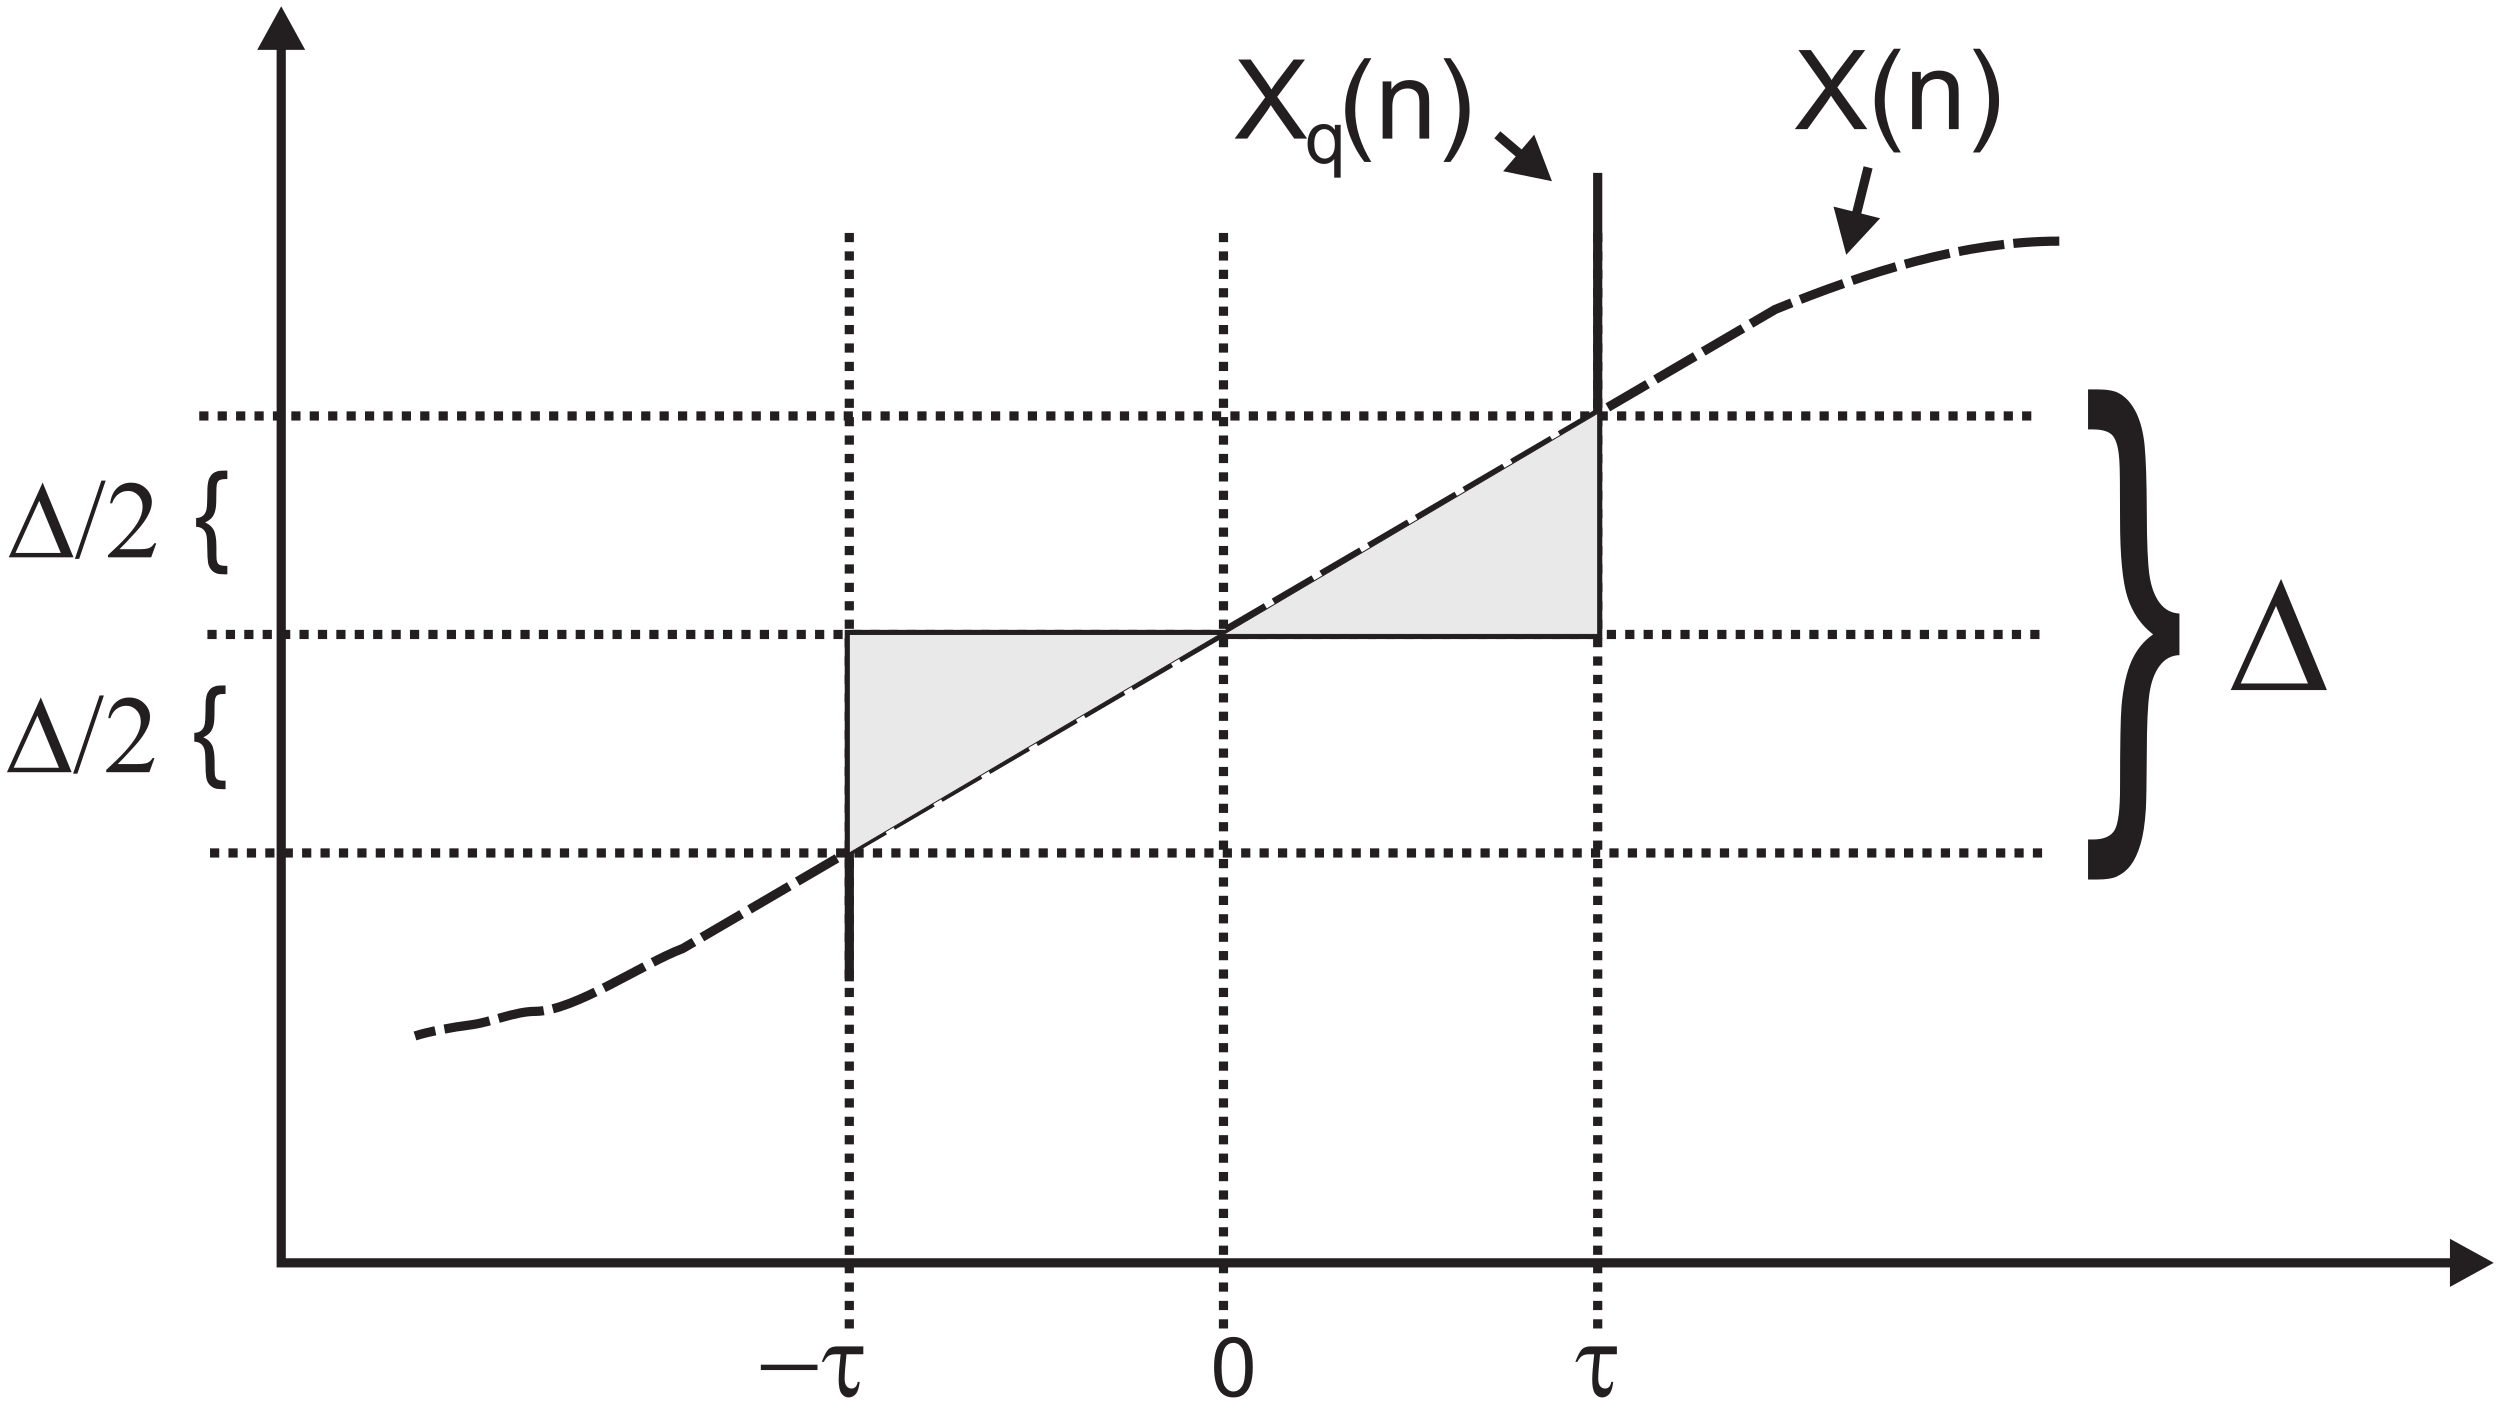
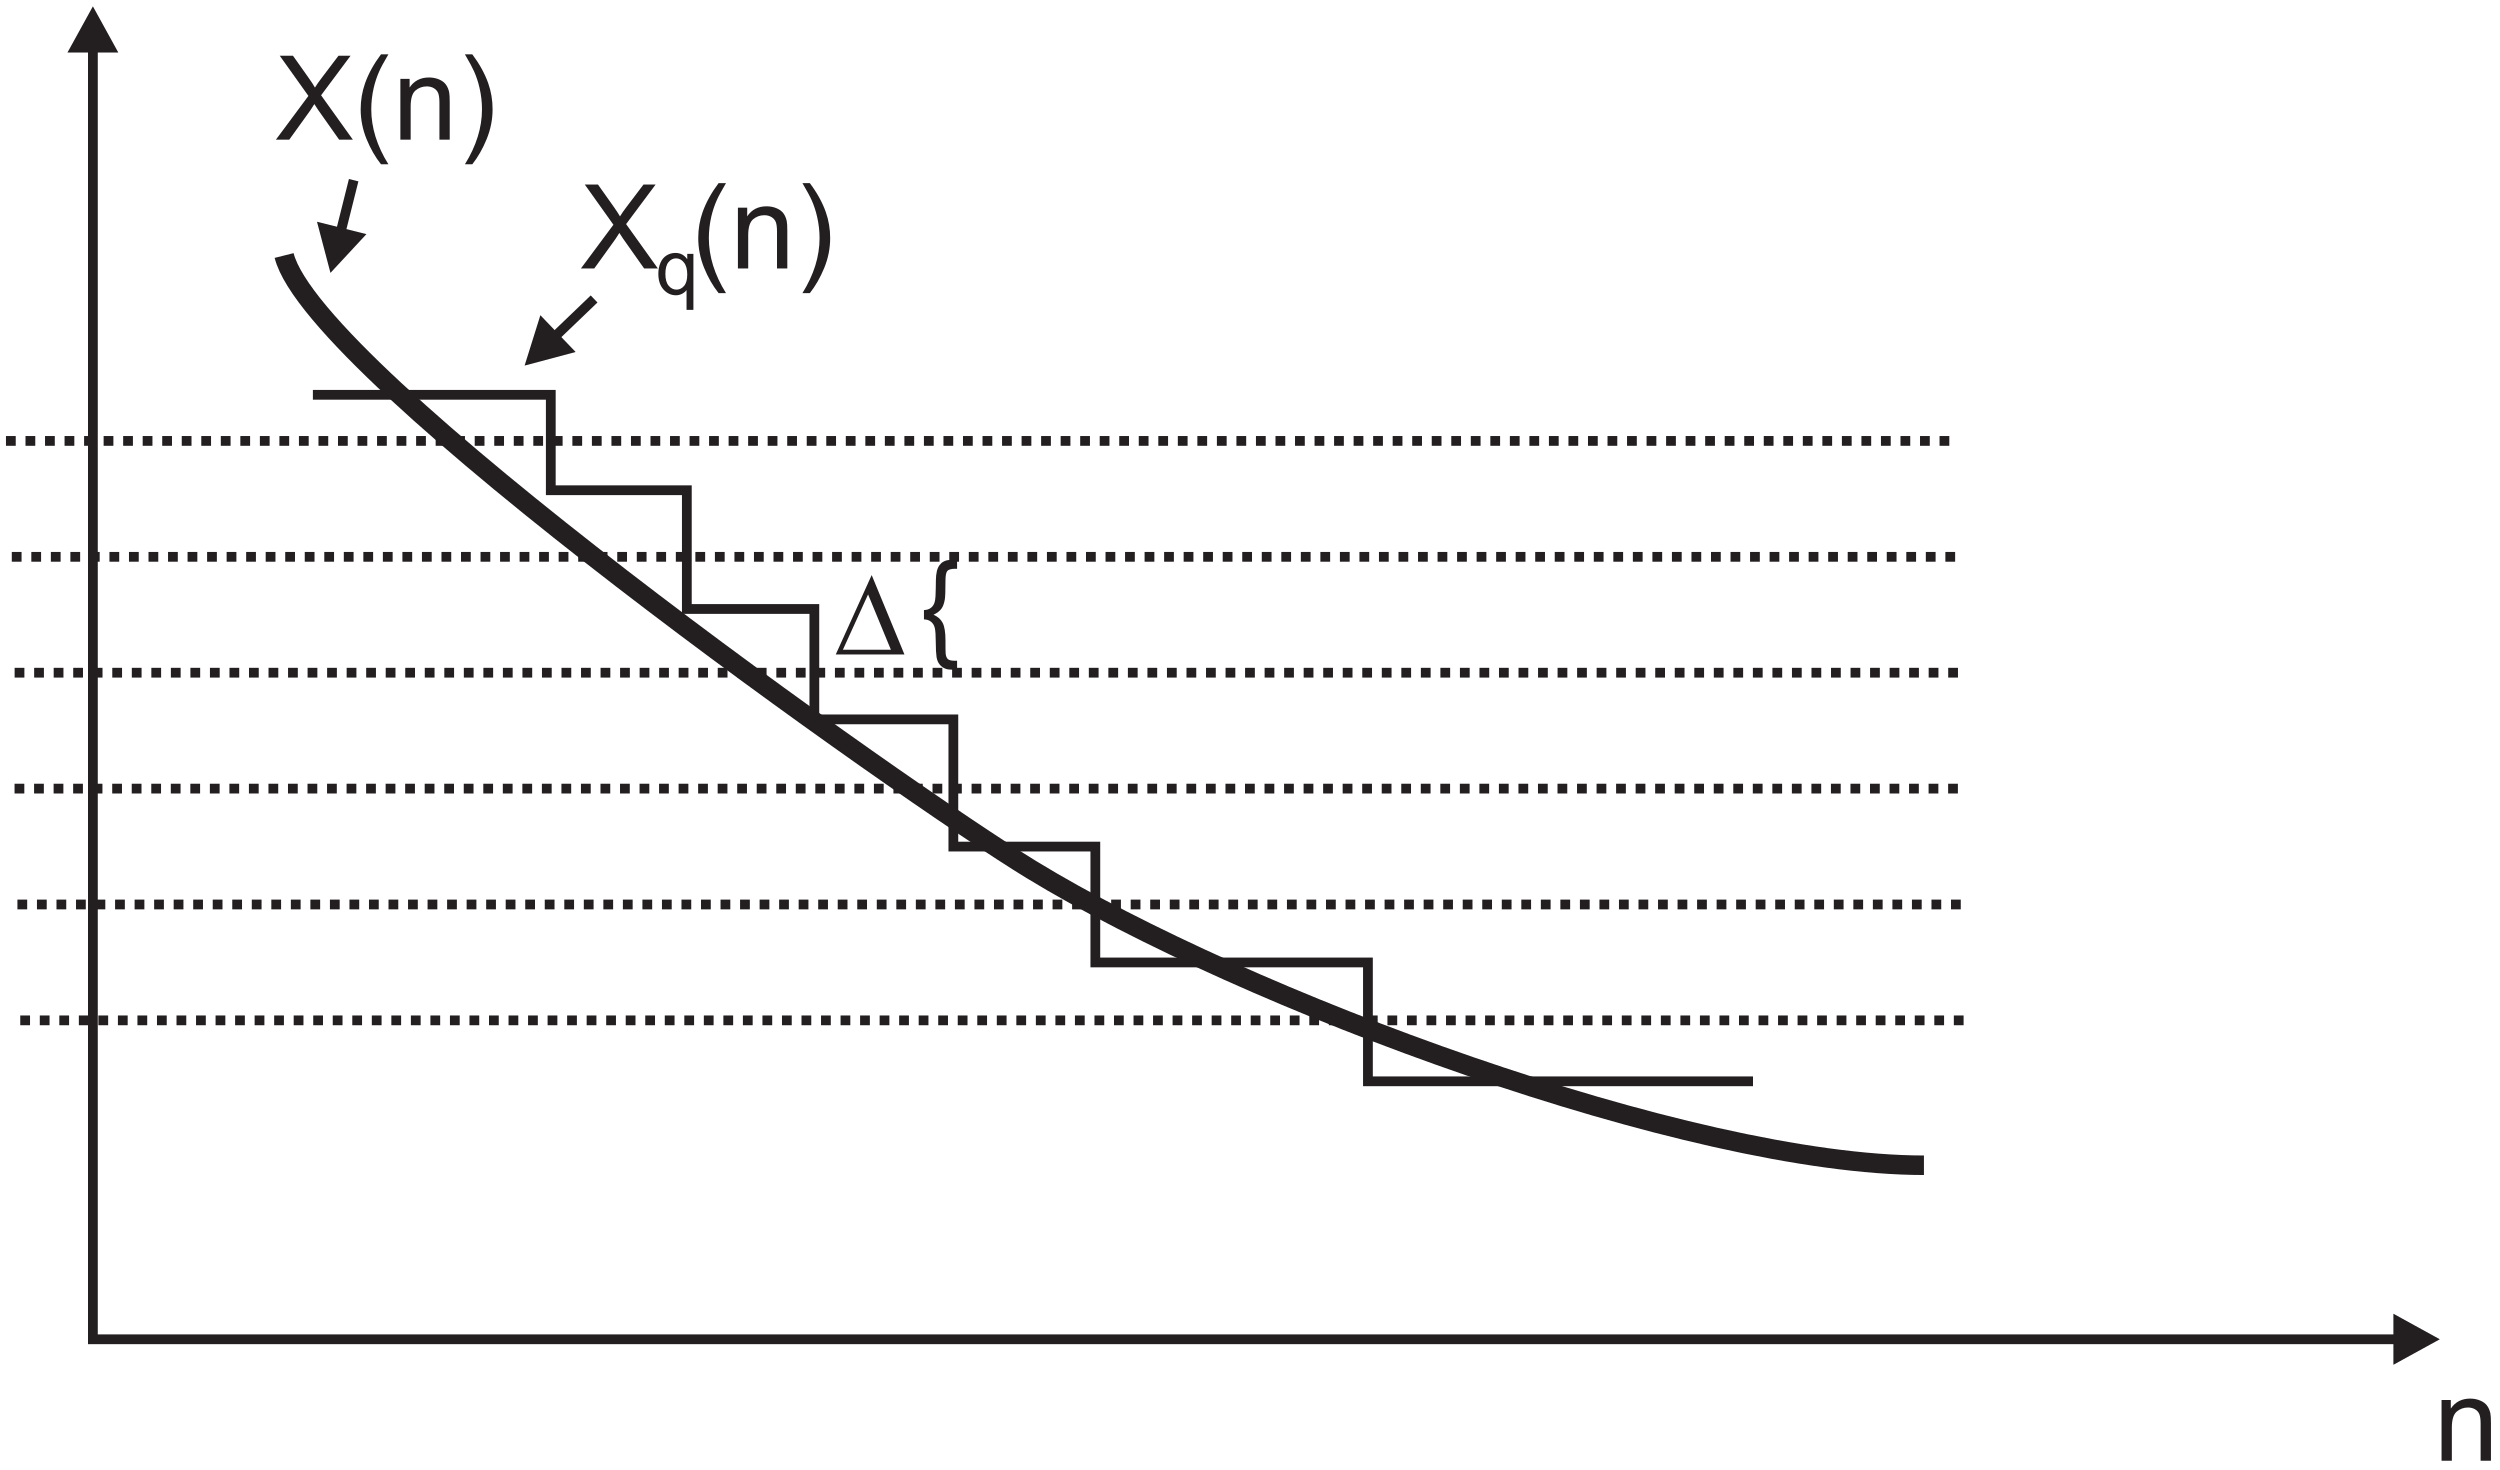
- <svg xmlns="http://www.w3.org/2000/svg" width="261.772pt" height="147.058pt" viewBox="0 0 261.772 147.058" version="1.2">
+ <svg xmlns="http://www.w3.org/2000/svg" width="261.772pt" height="153.885pt" viewBox="0 0 261.772 153.885" version="1.2">
  <defs>
    <clipPath id="clip1">
-       <path d="M 26 0.5 L 32 0.5 L 32 6 L 26 6 Z M 26 0.5 " />
+       <path d="M 7 0.5 L 13 0.5 L 13 6 L 7 6 Z M 7 0.5 " />
    </clipPath>
    <clipPath id="clip2">
-       <path d="M 256 129 L 261.285 129 L 261.285 135 L 256 135 Z M 256 129 " />
+       <path d="M 0.5 45 L 206 45 L 206 47 L 0.5 47 Z M 0.5 45 " />
    </clipPath>
    <clipPath id="clip3">
-       <path d="M 0.5 50 L 8 50 L 8 59 L 0.5 59 Z M 0.5 50 " />
+       <path d="M 0.5 57 L 206 57 L 206 59 L 0.5 59 Z M 0.5 57 " />
    </clipPath>
    <clipPath id="clip4">
-       <path d="M 0.5 73 L 8 73 L 8 81 L 0.5 81 Z M 0.5 73 " />
+       <path d="M 0.5 0.5 L 261.273 0.5 L 261.273 153.387 L 0.5 153.387 Z M 0.5 0.5 " />
    </clipPath>
    <clipPath id="clip5">
-       <path d="M 125 0.5 L 191 0.5 L 191 48 L 125 48 Z M 125 0.5 " />
+       <path d="M 24 0.5 L 96 0.5 L 96 69 L 24 69 Z M 24 0.5 " />
    </clipPath>
    <clipPath id="clip6">
-       <path d="M 163 0.5 L 227 0.5 L 227 54 L 163 54 Z M 163 0.5 " />
-     </clipPath>
-     <clipPath id="clip7">
-       <path d="M 12 0.5 L 247 0.5 L 247 140 L 12 140 Z M 12 0.5 " />
-     </clipPath>
-     <clipPath id="clip8">
-       <path d="M 164 140 L 170 140 L 170 146.559 L 164 146.559 Z M 164 140 " />
-     </clipPath>
-     <clipPath id="clip9">
-       <path d="M 86 140 L 91 140 L 91 146.559 L 86 146.559 Z M 86 140 " />
-     </clipPath>
-     <clipPath id="clip10">
-       <path d="M 127 139 L 132 139 L 132 146.559 L 127 146.559 Z M 127 139 " />
+       <path d="M 2 0.5 L 71 0.5 L 71 58 L 2 58 Z M 2 0.5 " />
    </clipPath>
  </defs>
  <g id="surface1">
-     <path style="fill:none;stroke-width:19.998;stroke-linecap:butt;stroke-linejoin:miter;stroke:rgb(13.73%,12.16%,12.549%);stroke-opacity:1;stroke-miterlimit:22.926;" d="M 600.475 2940.291 L 600.475 297.227 L 5319.677 297.227 " transform="matrix(0.048204,0,0,-0.048204,0.5,146.558)" />
+     <path style="fill:none;stroke-width:19.998;stroke-linecap:butt;stroke-linejoin:miter;stroke:rgb(13.73%,12.16%,12.549%);stroke-opacity:1;stroke-miterlimit:22.926;" d="M 180.446 2900.318 L 180.446 257.19 L 4899.696 257.19 " transform="matrix(0.051132,0,0,-0.051132,0.5,153.385)" />
    <g clip-path="url(#clip1)" clip-rule="nonzero">
-       <path style=" stroke:none;fill-rule:evenodd;fill:rgb(13.73%,12.16%,12.549%);fill-opacity:1;" d="M 31.953 5.219 L 29.445 0.656 L 26.934 5.219 Z M 31.953 5.219 " />
+       <path style=" stroke:none;fill-rule:evenodd;fill:rgb(13.73%,12.16%,12.549%);fill-opacity:1;" d="M 12.391 5.504 L 9.727 0.664 L 7.062 5.504 Z M 12.391 5.504 " />
    </g>
+     <path style=" stroke:none;fill-rule:evenodd;fill:rgb(13.73%,12.16%,12.549%);fill-opacity:1;" d="M 250.609 137.559 L 255.469 140.234 L 250.609 142.906 Z M 250.609 137.559 " />
    <g clip-path="url(#clip2)" clip-rule="nonzero">
-       <path style=" stroke:none;fill-rule:evenodd;fill:rgb(13.73%,12.16%,12.549%);fill-opacity:1;" d="M 256.531 129.711 L 261.113 132.23 L 256.531 134.75 Z M 256.531 129.711 " />
+       <path style="fill:none;stroke-width:19.998;stroke-linecap:butt;stroke-linejoin:miter;stroke:rgb(13.73%,12.16%,12.549%);stroke-opacity:1;stroke-dasharray:19.998,19.998;stroke-miterlimit:22.926;" d="M 2.445 2096.868 L 4001.439 2096.868 " transform="matrix(0.051132,0,0,-0.051132,0.5,153.385)" />
    </g>
-     <path style="fill:none;stroke-width:19.998;stroke-linecap:butt;stroke-linejoin:miter;stroke:rgb(13.73%,12.16%,12.549%);stroke-opacity:1;stroke-dasharray:19.998,19.998;stroke-miterlimit:22.926;" d="M 422.44 2136.821 L 4421.395 2136.821 " transform="matrix(0.048204,0,0,-0.048204,0.5,146.558)" />
-     <path style="fill:none;stroke-width:19.998;stroke-linecap:butt;stroke-linejoin:miter;stroke:rgb(13.73%,12.16%,12.549%);stroke-opacity:1;stroke-dasharray:19.998,19.998;stroke-miterlimit:22.926;" d="M 440.186 1662.194 L 4433.145 1662.194 " transform="matrix(0.048204,0,0,-0.048204,0.5,146.558)" />
-     <path style="fill:none;stroke-width:19.998;stroke-linecap:butt;stroke-linejoin:miter;stroke:rgb(13.73%,12.16%,12.549%);stroke-opacity:1;stroke-dasharray:19.998,19.998;stroke-miterlimit:22.926;" d="M 445.859 1187.567 L 4444.814 1187.567 " transform="matrix(0.048204,0,0,-0.048204,0.5,146.558)" />
    <g clip-path="url(#clip3)" clip-rule="nonzero">
-       <path style=" stroke:none;fill-rule:nonzero;fill:rgb(13.73%,12.16%,12.549%);fill-opacity:1;" d="M 7.695 58.359 L 0.914 58.359 L 4.465 50.523 Z M 6.359 57.895 L 4.105 52.434 L 1.621 57.895 L 6.359 57.895 " />
+       <path style="fill:none;stroke-width:19.998;stroke-linecap:butt;stroke-linejoin:miter;stroke:rgb(13.73%,12.16%,12.549%);stroke-opacity:1;stroke-dasharray:19.998,19.998;stroke-miterlimit:22.926;" d="M 14.362 1859.507 L 4007.245 1859.507 " transform="matrix(0.051132,0,0,-0.051132,0.5,153.385)" />
    </g>
-     <path style=" stroke:none;fill-rule:nonzero;fill:rgb(13.73%,12.16%,12.549%);fill-opacity:1;" d="M 11.066 50.324 L 8.293 58.516 L 7.84 58.516 L 10.617 50.324 L 11.066 50.324 " />
-     <path style=" stroke:none;fill-rule:nonzero;fill:rgb(13.73%,12.16%,12.549%);fill-opacity:1;" d="M 16.367 56.883 L 15.828 58.359 L 11.309 58.359 L 11.309 58.121 C 12.867 56.715 13.906 55.574 14.426 54.691 C 14.762 54.129 14.93 53.586 14.93 53.07 C 14.93 52.586 14.781 52.188 14.484 51.875 C 14.188 51.562 13.832 51.406 13.418 51.406 C 13.039 51.406 12.703 51.516 12.402 51.734 C 12.105 51.957 11.883 52.277 11.738 52.703 L 11.531 52.703 C 11.625 52.008 11.867 51.473 12.258 51.098 C 12.648 50.727 13.137 50.539 13.715 50.539 C 14.336 50.539 14.855 50.742 15.273 51.141 C 15.688 51.539 15.898 52.012 15.898 52.562 C 15.898 52.945 15.801 53.336 15.613 53.738 C 15.336 54.34 14.879 54.984 14.246 55.676 C 13.324 56.684 12.746 57.293 12.512 57.508 L 14.512 57.508 C 15.062 57.508 15.441 57.461 15.645 57.371 C 15.852 57.277 16.02 57.117 16.156 56.883 L 16.367 56.883 " />
-     <path style=" stroke:none;fill-rule:nonzero;fill:rgb(13.73%,12.16%,12.549%);fill-opacity:1;" d="M 243.648 72.254 L 233.574 72.254 L 238.848 60.613 Z M 241.664 71.566 L 238.316 63.449 L 234.625 71.566 L 241.664 71.566 " />
+     <path style="fill:none;stroke-width:19.998;stroke-linecap:butt;stroke-linejoin:miter;stroke:rgb(13.73%,12.16%,12.549%);stroke-opacity:1;stroke-dasharray:19.998,19.998;stroke-miterlimit:22.926;" d="M 20.168 1622.223 L 4013.127 1622.223 " transform="matrix(0.051132,0,0,-0.051132,0.5,153.385)" />
+     <path style="fill:none;stroke-width:19.998;stroke-linecap:butt;stroke-linejoin:miter;stroke:rgb(13.73%,12.16%,12.549%);stroke-opacity:1;stroke-dasharray:19.998,19.998;stroke-miterlimit:22.926;" d="M 20.016 1384.862 L 4018.933 1384.862 " transform="matrix(0.051132,0,0,-0.051132,0.5,153.385)" />
+     <path style="fill:none;stroke-width:19.998;stroke-linecap:butt;stroke-linejoin:miter;stroke:rgb(13.73%,12.16%,12.549%);stroke-opacity:1;stroke-dasharray:19.998,19.998;stroke-miterlimit:22.926;" d="M 25.898 1147.578 L 4024.816 1147.578 " transform="matrix(0.051132,0,0,-0.051132,0.5,153.385)" />
+     <path style="fill:none;stroke-width:19.998;stroke-linecap:butt;stroke-linejoin:miter;stroke:rgb(13.73%,12.16%,12.549%);stroke-opacity:1;stroke-dasharray:19.998,19.998;stroke-miterlimit:22.926;" d="M 31.704 910.294 L 4030.698 910.294 " transform="matrix(0.051132,0,0,-0.051132,0.5,153.385)" />
+     <path style=" stroke:none;fill-rule:nonzero;fill:rgb(13.73%,12.16%,12.549%);fill-opacity:1;" d="M 94.703 68.527 L 87.512 68.527 L 91.273 60.215 Z M 93.285 68.035 L 90.895 62.242 L 88.258 68.035 L 93.285 68.035 " />
    <g clip-path="url(#clip4)" clip-rule="nonzero">
-       <path style=" stroke:none;fill-rule:nonzero;fill:rgb(13.73%,12.16%,12.549%);fill-opacity:1;" d="M 7.504 80.855 L 0.727 80.855 L 4.273 73.02 Z M 6.172 80.391 L 3.918 74.93 L 1.434 80.391 L 6.172 80.391 " />
+       <path style="fill:none;stroke-width:40;stroke-linecap:butt;stroke-linejoin:miter;stroke:rgb(13.73%,12.16%,12.549%);stroke-opacity:1;stroke-miterlimit:22.926;" d="M 572.049 2476.553 C 633.165 2231.858 1843.574 1376.841 2102.707 1218.779 C 2539.689 952.159 3449.787 613.574 3930.085 613.574 " transform="matrix(0.051132,0,0,-0.051132,0.5,153.385)" />
    </g>
-     <path style=" stroke:none;fill-rule:nonzero;fill:rgb(13.73%,12.16%,12.549%);fill-opacity:1;" d="M 10.879 72.824 L 8.102 81.012 L 7.652 81.012 L 10.426 72.824 L 10.879 72.824 " />
-     <path style=" stroke:none;fill-rule:nonzero;fill:rgb(13.73%,12.16%,12.549%);fill-opacity:1;" d="M 16.176 79.379 L 15.641 80.855 L 11.121 80.855 L 11.121 80.617 C 12.676 79.211 13.715 78.07 14.238 77.191 C 14.574 76.625 14.742 76.082 14.742 75.566 C 14.742 75.082 14.594 74.684 14.293 74.371 C 13.996 74.059 13.645 73.902 13.227 73.902 C 12.852 73.902 12.512 74.012 12.215 74.23 C 11.914 74.453 11.695 74.777 11.551 75.199 L 11.34 75.199 C 11.434 74.504 11.68 73.969 12.07 73.594 C 12.461 73.223 12.945 73.035 13.527 73.035 C 14.148 73.035 14.668 73.238 15.082 73.637 C 15.5 74.035 15.707 74.508 15.707 75.059 C 15.707 75.441 15.613 75.836 15.426 76.234 C 15.148 76.836 14.691 77.484 14.059 78.172 C 13.137 79.18 12.559 79.789 12.324 80.004 L 14.324 80.004 C 14.875 80.004 15.25 79.957 15.457 79.867 C 15.66 79.773 15.832 79.613 15.969 79.379 L 16.176 79.379 " />
-     <path style=" stroke:none;fill-rule:nonzero;fill:rgb(13.73%,12.16%,12.549%);fill-opacity:1;" d="M 20.535 54.242 C 20.824 54.234 21.062 54.16 21.242 54.008 C 21.426 53.859 21.547 53.656 21.609 53.398 C 21.668 53.137 21.699 52.691 21.703 52.062 C 21.707 51.434 21.719 51.02 21.738 50.82 C 21.773 50.504 21.836 50.25 21.926 50.059 C 22.02 49.867 22.133 49.711 22.27 49.598 C 22.406 49.484 22.578 49.395 22.789 49.336 C 22.93 49.297 23.164 49.277 23.488 49.277 L 23.805 49.277 L 23.805 50.164 L 23.629 50.164 C 23.238 50.164 22.98 50.234 22.852 50.379 C 22.723 50.52 22.66 50.832 22.66 51.324 C 22.66 52.309 22.637 52.934 22.594 53.191 C 22.527 53.594 22.414 53.906 22.25 54.125 C 22.086 54.344 21.828 54.535 21.477 54.707 C 21.891 54.879 22.191 55.145 22.379 55.5 C 22.566 55.855 22.66 56.441 22.66 57.25 C 22.66 57.98 22.664 58.422 22.68 58.559 C 22.711 58.816 22.785 58.996 22.91 59.098 C 23.031 59.195 23.273 59.25 23.629 59.25 L 23.805 59.25 L 23.805 60.137 L 23.488 60.137 C 23.121 60.137 22.852 60.105 22.688 60.047 C 22.445 59.957 22.246 59.816 22.09 59.625 C 21.93 59.43 21.828 59.188 21.781 58.887 C 21.734 58.59 21.707 58.102 21.703 57.422 C 21.699 56.746 21.668 56.277 21.609 56.02 C 21.547 55.758 21.426 55.555 21.242 55.402 C 21.062 55.25 20.824 55.172 20.535 55.164 L 20.535 54.242 " />
-     <path style=" stroke:none;fill-rule:nonzero;fill:rgb(13.73%,12.16%,12.549%);fill-opacity:1;" d="M 20.344 76.738 C 20.633 76.73 20.871 76.656 21.055 76.504 C 21.238 76.355 21.359 76.152 21.418 75.895 C 21.48 75.633 21.512 75.188 21.516 74.559 C 21.52 73.93 21.531 73.516 21.547 73.316 C 21.582 73 21.645 72.746 21.738 72.555 C 21.828 72.363 21.945 72.207 22.078 72.094 C 22.215 71.98 22.391 71.891 22.602 71.832 C 22.742 71.793 22.977 71.773 23.301 71.773 L 23.617 71.773 L 23.617 72.664 L 23.441 72.664 C 23.047 72.664 22.789 72.73 22.66 72.875 C 22.535 73.016 22.469 73.328 22.469 73.82 C 22.469 74.805 22.449 75.43 22.406 75.688 C 22.34 76.094 22.223 76.402 22.059 76.621 C 21.895 76.84 21.641 77.035 21.289 77.203 C 21.703 77.375 22.004 77.641 22.191 77.996 C 22.375 78.352 22.469 78.938 22.469 79.746 C 22.469 80.477 22.477 80.918 22.492 81.055 C 22.523 81.312 22.598 81.492 22.723 81.594 C 22.844 81.691 23.082 81.746 23.441 81.746 L 23.617 81.746 L 23.617 82.633 L 23.301 82.633 C 22.93 82.633 22.664 82.602 22.496 82.543 C 22.258 82.453 22.059 82.312 21.898 82.121 C 21.742 81.926 21.637 81.684 21.59 81.383 C 21.543 81.086 21.52 80.598 21.516 79.918 C 21.512 79.242 21.48 78.773 21.418 78.516 C 21.359 78.254 21.238 78.051 21.055 77.898 C 20.871 77.746 20.633 77.668 20.344 77.66 L 20.344 76.738 " />
-     <path style=" stroke:none;fill-rule:nonzero;fill:rgb(13.73%,12.16%,12.549%);fill-opacity:1;" d="M 129.277 14.516 L 132.48 10.199 L 129.656 6.234 L 130.961 6.234 L 132.465 8.359 C 132.777 8.801 133 9.137 133.129 9.375 C 133.316 9.074 133.531 8.762 133.785 8.434 L 135.453 6.234 L 136.645 6.234 L 133.734 10.137 L 136.871 14.516 L 135.516 14.516 L 133.43 11.562 C 133.312 11.395 133.191 11.207 133.066 11.008 C 132.883 11.309 132.75 11.516 132.672 11.629 L 130.594 14.516 L 129.277 14.516 " />
-     <path style=" stroke:none;fill-rule:nonzero;fill:rgb(13.73%,12.16%,12.549%);fill-opacity:1;" d="M 142.863 16.953 C 142.301 16.246 141.828 15.414 141.441 14.465 C 141.051 13.516 140.855 12.535 140.855 11.516 C 140.855 10.621 141.004 9.762 141.293 8.941 C 141.633 7.988 142.156 7.039 142.863 6.094 L 143.59 6.094 C 143.137 6.879 142.836 7.438 142.688 7.773 C 142.457 8.289 142.277 8.832 142.145 9.398 C 141.984 10.102 141.902 10.809 141.902 11.523 C 141.902 13.336 142.465 15.145 143.59 16.953 L 142.863 16.953 " />
-     <path style=" stroke:none;fill-rule:nonzero;fill:rgb(13.73%,12.16%,12.549%);fill-opacity:1;" d="M 144.773 14.516 L 144.773 8.52 L 145.688 8.52 L 145.688 9.371 C 146.129 8.711 146.766 8.383 147.598 8.383 C 147.957 8.383 148.289 8.445 148.594 8.574 C 148.898 8.707 149.125 8.875 149.273 9.09 C 149.426 9.301 149.531 9.551 149.594 9.84 C 149.629 10.027 149.648 10.359 149.648 10.828 L 149.648 14.516 L 148.629 14.516 L 148.629 10.867 C 148.629 10.453 148.59 10.145 148.512 9.938 C 148.434 9.734 148.293 9.57 148.094 9.449 C 147.891 9.324 147.652 9.262 147.383 9.262 C 146.949 9.262 146.578 9.402 146.262 9.676 C 145.945 9.949 145.789 10.473 145.789 11.242 L 145.789 14.516 L 144.773 14.516 " />
-     <path style=" stroke:none;fill-rule:nonzero;fill:rgb(13.73%,12.16%,12.549%);fill-opacity:1;" d="M 151.871 16.953 L 151.145 16.953 C 152.27 15.145 152.832 13.336 152.832 11.523 C 152.832 10.816 152.754 10.113 152.59 9.414 C 152.465 8.852 152.285 8.309 152.055 7.789 C 151.906 7.449 151.605 6.887 151.145 6.094 L 151.871 6.094 C 152.582 7.039 153.105 7.988 153.445 8.941 C 153.734 9.762 153.879 10.621 153.879 11.516 C 153.879 12.535 153.684 13.516 153.293 14.465 C 152.906 15.414 152.43 16.246 151.871 16.953 " />
-     <path style=" stroke:none;fill-rule:nonzero;fill:rgb(13.73%,12.16%,12.549%);fill-opacity:1;" d="M 139.703 18.605 L 139.703 16.648 C 139.598 16.797 139.449 16.922 139.262 17.02 C 139.07 17.117 138.867 17.164 138.656 17.164 C 138.18 17.164 137.773 16.977 137.43 16.598 C 137.086 16.215 136.914 15.699 136.914 15.035 C 136.914 14.637 136.984 14.273 137.125 13.957 C 137.266 13.637 137.465 13.395 137.73 13.23 C 137.996 13.066 138.285 12.984 138.602 12.984 C 139.098 12.984 139.488 13.191 139.77 13.609 L 139.77 13.074 L 140.379 13.074 L 140.379 18.605 Z M 137.613 15.062 C 137.613 15.578 137.719 15.965 137.938 16.223 C 138.152 16.48 138.41 16.609 138.711 16.609 C 139 16.609 139.25 16.484 139.457 16.242 C 139.668 15.996 139.77 15.621 139.77 15.121 C 139.77 14.59 139.66 14.191 139.441 13.922 C 139.219 13.652 138.965 13.52 138.668 13.52 C 138.375 13.52 138.125 13.645 137.918 13.895 C 137.715 14.145 137.613 14.531 137.613 15.062 " />
+     <path style=" stroke:none;fill-rule:nonzero;fill:rgb(13.73%,12.16%,12.549%);fill-opacity:1;" d="M 96.746 63.879 C 97.051 63.871 97.305 63.789 97.496 63.629 C 97.691 63.473 97.82 63.254 97.883 62.98 C 97.949 62.707 97.98 62.234 97.984 61.566 C 97.988 60.898 98 60.461 98.023 60.25 C 98.059 59.914 98.125 59.645 98.223 59.438 C 98.32 59.234 98.441 59.074 98.582 58.949 C 98.73 58.828 98.914 58.734 99.137 58.672 C 99.285 58.633 99.535 58.613 99.879 58.613 L 100.215 58.613 L 100.215 59.555 L 100.027 59.555 C 99.613 59.555 99.34 59.629 99.199 59.777 C 99.066 59.93 99 60.262 99 60.781 C 99 61.828 98.977 62.488 98.93 62.766 C 98.859 63.191 98.738 63.523 98.562 63.754 C 98.391 63.984 98.117 64.191 97.746 64.371 C 98.184 64.555 98.504 64.836 98.703 65.215 C 98.898 65.59 99 66.207 99 67.066 C 99 67.844 99.004 68.309 99.02 68.457 C 99.055 68.73 99.133 68.918 99.266 69.027 C 99.395 69.133 99.648 69.188 100.027 69.188 L 100.215 69.188 L 100.215 70.129 L 99.879 70.129 C 99.488 70.129 99.203 70.098 99.027 70.031 C 98.773 69.941 98.562 69.793 98.395 69.586 C 98.227 69.383 98.117 69.121 98.066 68.805 C 98.016 68.488 97.988 67.973 97.984 67.254 C 97.98 66.535 97.949 66.039 97.883 65.762 C 97.82 65.484 97.691 65.27 97.496 65.109 C 97.305 64.945 97.051 64.863 96.746 64.855 L 96.746 63.879 " />
+     <path style=" stroke:none;fill-rule:nonzero;fill:rgb(13.73%,12.16%,12.549%);fill-opacity:1;" d="M 60.828 28.109 L 64.23 23.531 L 61.234 19.324 L 62.613 19.324 L 64.211 21.578 C 64.543 22.047 64.777 22.406 64.918 22.656 C 65.113 22.336 65.344 22.004 65.613 21.656 L 67.379 19.324 L 68.645 19.324 L 65.559 23.465 L 68.883 28.109 L 67.445 28.109 L 65.234 24.977 C 65.109 24.797 64.984 24.602 64.852 24.391 C 64.656 24.707 64.516 24.926 64.43 25.047 L 62.227 28.109 L 60.828 28.109 " />
+     <path style=" stroke:none;fill-rule:nonzero;fill:rgb(13.73%,12.16%,12.549%);fill-opacity:1;" d="M 75.242 30.691 C 74.645 29.941 74.141 29.062 73.73 28.055 C 73.32 27.047 73.113 26.008 73.113 24.926 C 73.113 23.977 73.266 23.066 73.574 22.195 C 73.938 21.184 74.488 20.18 75.242 19.176 L 76.016 19.176 C 75.531 20.008 75.211 20.598 75.055 20.957 C 74.812 21.504 74.621 22.082 74.48 22.68 C 74.309 23.43 74.223 24.18 74.223 24.934 C 74.223 26.855 74.82 28.773 76.016 30.691 L 75.242 30.691 " />
+     <path style=" stroke:none;fill-rule:nonzero;fill:rgb(13.73%,12.16%,12.549%);fill-opacity:1;" d="M 77.266 28.109 L 77.266 21.746 L 78.238 21.746 L 78.238 22.652 C 78.707 21.953 79.379 21.602 80.262 21.602 C 80.645 21.602 81 21.672 81.32 21.809 C 81.641 21.945 81.883 22.129 82.043 22.352 C 82.203 22.574 82.312 22.84 82.379 23.148 C 82.418 23.348 82.438 23.699 82.438 24.195 L 82.438 28.109 L 81.359 28.109 L 81.359 24.238 C 81.359 23.801 81.316 23.473 81.234 23.254 C 81.148 23.035 81 22.863 80.789 22.734 C 80.574 22.602 80.324 22.535 80.035 22.535 C 79.574 22.535 79.18 22.684 78.844 22.973 C 78.512 23.266 78.344 23.82 78.344 24.633 L 78.344 28.109 L 77.266 28.109 " />
+     <path style=" stroke:none;fill-rule:nonzero;fill:rgb(13.73%,12.16%,12.549%);fill-opacity:1;" d="M 84.797 30.691 L 84.023 30.691 C 85.219 28.773 85.816 26.855 85.816 24.934 C 85.816 24.184 85.73 23.438 85.559 22.699 C 85.426 22.102 85.234 21.523 84.992 20.973 C 84.836 20.613 84.516 20.016 84.023 19.176 L 84.797 19.176 C 85.551 20.18 86.105 21.184 86.465 22.195 C 86.773 23.066 86.926 23.977 86.926 24.926 C 86.926 26.008 86.719 27.047 86.305 28.055 C 85.891 29.062 85.391 29.941 84.797 30.691 " />
+     <path style=" stroke:none;fill-rule:nonzero;fill:rgb(13.73%,12.16%,12.549%);fill-opacity:1;" d="M 71.887 32.449 L 71.887 30.371 C 71.777 30.527 71.621 30.66 71.418 30.762 C 71.219 30.867 71.004 30.918 70.777 30.918 C 70.273 30.918 69.84 30.719 69.477 30.316 C 69.113 29.914 68.934 29.363 68.934 28.66 C 68.934 28.238 69.008 27.852 69.156 27.516 C 69.301 27.176 69.516 26.922 69.797 26.746 C 70.078 26.57 70.387 26.484 70.723 26.484 C 71.246 26.484 71.66 26.703 71.961 27.148 L 71.961 26.582 L 72.605 26.582 L 72.605 32.449 Z M 69.672 28.691 C 69.672 29.234 69.785 29.645 70.016 29.918 C 70.242 30.191 70.52 30.328 70.836 30.328 C 71.145 30.328 71.406 30.199 71.629 29.938 C 71.852 29.68 71.961 29.281 71.961 28.754 C 71.961 28.188 71.844 27.766 71.609 27.48 C 71.379 27.195 71.105 27.051 70.789 27.051 C 70.48 27.051 70.215 27.184 69.996 27.449 C 69.781 27.715 69.672 28.125 69.672 28.691 " />
+     <path style=" stroke:none;fill-rule:nonzero;fill:rgb(13.73%,12.16%,12.549%);fill-opacity:1;" d="M 255.652 152.953 L 255.652 146.59 L 256.621 146.59 L 256.621 147.492 C 257.09 146.793 257.766 146.445 258.648 146.445 C 259.031 146.445 259.383 146.516 259.703 146.652 C 260.027 146.789 260.266 146.969 260.426 147.195 C 260.59 147.418 260.699 147.684 260.766 147.992 C 260.805 148.191 260.824 148.543 260.824 149.039 L 260.824 152.953 L 259.742 152.953 L 259.742 149.082 C 259.742 148.645 259.703 148.312 259.617 148.094 C 259.535 147.879 259.387 147.703 259.172 147.574 C 258.957 147.445 258.707 147.379 258.422 147.379 C 257.961 147.379 257.566 147.527 257.23 147.816 C 256.898 148.109 256.73 148.66 256.73 149.477 L 256.73 152.953 L 255.652 152.953 " />
+     <path style="fill:none;stroke-width:19.998;stroke-linecap:butt;stroke-linejoin:miter;stroke:rgb(13.73%,12.16%,12.549%);stroke-opacity:1;stroke-miterlimit:22.926;" d="M 630.95 2191.292 L 1118.123 2191.292 L 1118.123 1995.873 L 1396.737 1995.873 L 1396.737 1752.706 L 1657.857 1752.706 L 1657.857 1526.652 L 1942.506 1526.652 L 1942.506 1266.144 L 2233.267 1266.144 L 2233.267 1028.86 L 2791.488 1028.86 L 2791.488 785.464 L 3580.042 785.464 " transform="matrix(0.051132,0,0,-0.051132,0.5,153.385)" />
    <g clip-path="url(#clip5)" clip-rule="nonzero">
-       <path style="fill:none;stroke-width:19.998;stroke-linecap:butt;stroke-linejoin:miter;stroke:rgb(13.73%,12.16%,12.549%);stroke-opacity:1;stroke-miterlimit:22.926;" d="M 3242.081 2747.588 L 3294.754 2702.775 " transform="matrix(0.048204,0,0,-0.048204,0.5,146.558)" />
+       <path style="fill:none;stroke-width:19.998;stroke-linecap:butt;stroke-linejoin:miter;stroke:rgb(13.73%,12.16%,12.549%);stroke-opacity:1;stroke-miterlimit:22.926;" d="M 1206.818 2387.552 L 1126.985 2311.004 " transform="matrix(0.051132,0,0,-0.051132,0.5,153.385)" />
    </g>
-     <path style=" stroke:none;fill-rule:evenodd;fill:rgb(13.73%,12.16%,12.549%);fill-opacity:1;" d="M 160.648 14.102 L 162.504 18.977 L 157.391 17.93 Z M 160.648 14.102 " />
-     <path style=" stroke:none;fill-rule:nonzero;fill:rgb(13.73%,12.16%,12.549%);fill-opacity:1;" d="M 187.934 13.523 L 191.137 9.211 L 188.312 5.242 L 189.617 5.242 L 191.121 7.367 C 191.434 7.809 191.656 8.148 191.785 8.383 C 191.969 8.082 192.188 7.77 192.441 7.441 L 194.109 5.242 L 195.301 5.242 L 192.391 9.145 L 195.527 13.523 L 194.172 13.523 L 192.086 10.57 C 191.969 10.402 191.848 10.215 191.723 10.02 C 191.539 10.316 191.406 10.523 191.328 10.637 L 189.25 13.523 L 187.934 13.523 " />
-     <path style=" stroke:none;fill-rule:nonzero;fill:rgb(13.73%,12.16%,12.549%);fill-opacity:1;" d="M 198.305 15.961 C 197.742 15.254 197.27 14.422 196.883 13.473 C 196.492 12.523 196.301 11.543 196.301 10.523 C 196.301 9.629 196.445 8.77 196.734 7.949 C 197.074 6.996 197.598 6.047 198.305 5.102 L 199.035 5.102 C 198.578 5.887 198.277 6.445 198.133 6.781 C 197.898 7.297 197.719 7.844 197.586 8.406 C 197.426 9.109 197.344 9.82 197.344 10.531 C 197.344 12.344 197.906 14.152 199.035 15.961 L 198.305 15.961 " />
-     <path style=" stroke:none;fill-rule:nonzero;fill:rgb(13.73%,12.16%,12.549%);fill-opacity:1;" d="M 200.215 13.523 L 200.215 7.527 L 201.129 7.527 L 201.129 8.379 C 201.57 7.719 202.207 7.391 203.039 7.391 C 203.402 7.391 203.73 7.457 204.035 7.582 C 204.34 7.715 204.566 7.883 204.715 8.098 C 204.867 8.309 204.973 8.559 205.035 8.848 C 205.07 9.035 205.09 9.367 205.09 9.836 L 205.09 13.523 L 204.07 13.523 L 204.07 9.875 C 204.07 9.461 204.031 9.152 203.953 8.945 C 203.875 8.742 203.734 8.578 203.535 8.457 C 203.332 8.332 203.098 8.27 202.824 8.27 C 202.391 8.27 202.02 8.41 201.703 8.684 C 201.387 8.957 201.23 9.48 201.23 10.25 L 201.23 13.523 L 200.215 13.523 " />
-     <path style=" stroke:none;fill-rule:nonzero;fill:rgb(13.73%,12.16%,12.549%);fill-opacity:1;" d="M 207.316 15.961 L 206.586 15.961 C 207.711 14.152 208.273 12.344 208.273 10.531 C 208.273 9.824 208.195 9.121 208.031 8.422 C 207.906 7.859 207.727 7.316 207.496 6.797 C 207.352 6.457 207.047 5.895 206.586 5.102 L 207.316 5.102 C 208.023 6.047 208.547 6.996 208.887 7.949 C 209.176 8.77 209.32 9.629 209.32 10.523 C 209.32 11.543 209.125 12.523 208.734 13.473 C 208.348 14.422 207.871 15.254 207.316 15.961 " />
+     <path style=" stroke:none;fill-rule:evenodd;fill:rgb(13.73%,12.16%,12.549%);fill-opacity:1;" d="M 60.27 36.855 L 54.93 38.281 L 56.582 33.004 Z M 60.27 36.855 " />
+     <path style=" stroke:none;fill-rule:nonzero;fill:rgb(13.73%,12.16%,12.549%);fill-opacity:1;" d="M 28.891 14.621 L 32.293 10.043 L 29.293 5.836 L 30.676 5.836 L 32.273 8.09 C 32.605 8.555 32.84 8.914 32.977 9.168 C 33.176 8.848 33.406 8.516 33.676 8.168 L 35.441 5.836 L 36.707 5.836 L 33.621 9.977 L 36.945 14.621 L 35.508 14.621 L 33.297 11.488 C 33.172 11.305 33.047 11.109 32.914 10.898 C 32.715 11.219 32.578 11.438 32.492 11.559 L 30.289 14.621 L 28.891 14.621 " />
+     <path style=" stroke:none;fill-rule:nonzero;fill:rgb(13.73%,12.16%,12.549%);fill-opacity:1;" d="M 39.895 17.203 C 39.297 16.453 38.797 15.574 38.383 14.566 C 37.973 13.559 37.766 12.516 37.766 11.438 C 37.766 10.488 37.922 9.578 38.23 8.703 C 38.59 7.695 39.145 6.688 39.895 5.688 L 40.668 5.688 C 40.184 6.516 39.863 7.109 39.711 7.465 C 39.465 8.016 39.273 8.594 39.133 9.191 C 38.961 9.938 38.875 10.688 38.875 11.445 C 38.875 13.367 39.473 15.285 40.668 17.203 L 39.895 17.203 " />
+     <path style=" stroke:none;fill-rule:nonzero;fill:rgb(13.73%,12.16%,12.549%);fill-opacity:1;" d="M 41.922 14.621 L 41.922 8.258 L 42.891 8.258 L 42.891 9.16 C 43.359 8.461 44.035 8.113 44.914 8.113 C 45.301 8.113 45.652 8.18 45.973 8.316 C 46.297 8.457 46.535 8.637 46.695 8.863 C 46.855 9.086 46.965 9.352 47.031 9.656 C 47.07 9.859 47.09 10.207 47.09 10.707 L 47.09 14.621 L 46.012 14.621 L 46.012 10.75 C 46.012 10.309 45.969 9.98 45.887 9.762 C 45.801 9.547 45.652 9.371 45.441 9.242 C 45.227 9.113 44.977 9.047 44.688 9.047 C 44.227 9.047 43.832 9.195 43.496 9.484 C 43.164 9.777 43 10.328 43 11.145 L 43 14.621 L 41.922 14.621 " />
+     <path style=" stroke:none;fill-rule:nonzero;fill:rgb(13.73%,12.16%,12.549%);fill-opacity:1;" d="M 49.453 17.203 L 48.68 17.203 C 49.871 15.285 50.469 13.367 50.469 11.445 C 50.469 10.691 50.383 9.949 50.211 9.207 C 50.078 8.609 49.887 8.035 49.645 7.484 C 49.488 7.125 49.168 6.523 48.68 5.688 L 49.453 5.688 C 50.203 6.688 50.758 7.695 51.117 8.703 C 51.426 9.578 51.578 10.488 51.578 11.438 C 51.578 12.516 51.371 13.559 50.957 14.566 C 50.547 15.574 50.043 16.453 49.453 17.203 " />
    <g clip-path="url(#clip6)" clip-rule="nonzero">
-       <path style="fill:none;stroke-width:19.998;stroke-linecap:butt;stroke-linejoin:miter;stroke:rgb(13.73%,12.16%,12.549%);stroke-opacity:1;stroke-miterlimit:22.926;" d="M 4047.495 2676.762 L 4020.997 2570.93 " transform="matrix(0.048204,0,0,-0.048204,0.5,146.558)" />
+       <path style="fill:none;stroke-width:19.998;stroke-linecap:butt;stroke-linejoin:miter;stroke:rgb(13.73%,12.16%,12.549%);stroke-opacity:1;stroke-miterlimit:22.926;" d="M 714.45 2630.795 L 687.941 2524.987 " transform="matrix(0.051132,0,0,-0.051132,0.5,153.385)" />
    </g>
-     <path style=" stroke:none;fill-rule:evenodd;fill:rgb(13.73%,12.16%,12.549%);fill-opacity:1;" d="M 196.867 22.855 L 193.316 26.68 L 191.984 21.633 Z M 196.867 22.855 " />
-     <path style="fill:none;stroke-width:19.998;stroke-linecap:butt;stroke-linejoin:miter;stroke:rgb(13.73%,12.16%,12.549%);stroke-opacity:1;stroke-dasharray:19.998,19.998;stroke-miterlimit:22.926;" d="M 1834.489 2534.383 L 1834.489 137.424 " transform="matrix(0.048204,0,0,-0.048204,0.5,146.558)" />
-     <path style="fill:none;stroke-width:19.998;stroke-linecap:butt;stroke-linejoin:miter;stroke:rgb(13.73%,12.16%,12.549%);stroke-opacity:1;stroke-dasharray:19.998,19.998;stroke-miterlimit:22.926;" d="M 2647.278 2534.383 L 2647.278 137.424 " transform="matrix(0.048204,0,0,-0.048204,0.5,146.558)" />
-     <path style="fill:none;stroke-width:19.998;stroke-linecap:butt;stroke-linejoin:miter;stroke:rgb(13.73%,12.16%,12.549%);stroke-opacity:1;stroke-dasharray:19.998,19.998;stroke-miterlimit:22.926;" d="M 3460.148 2534.383 L 3460.148 137.424 " transform="matrix(0.048204,0,0,-0.048204,0.5,146.558)" />
-     <g clip-path="url(#clip7)" clip-rule="nonzero">
-       <path style="fill:none;stroke-width:19.998;stroke-linecap:butt;stroke-linejoin:miter;stroke:rgb(13.73%,12.16%,12.549%);stroke-opacity:1;stroke-dasharray:99.992,19.998;stroke-miterlimit:22.926;" d="M 4462.804 2516.555 C 4254.623 2516.555 4045.794 2449.457 3845.797 2368.259 L 1472.583 979.954 C 1387.576 948.35 1235.877 843.489 1152.248 843.489 C 1107.678 843.489 1056.221 819.422 1009.868 813.83 C 974.537 809.535 918.298 799.082 891.151 790.087 " transform="matrix(0.048204,0,0,-0.048204,0.5,146.558)" />
-     </g>
-     <g clip-path="url(#clip8)" clip-rule="nonzero">
-       <path style=" stroke:none;fill-rule:nonzero;fill:rgb(13.73%,12.16%,12.549%);fill-opacity:1;" d="M 169.301 140.977 L 169.301 141.805 L 167.539 141.805 C 167.41 143.047 167.348 143.895 167.348 144.352 C 167.348 144.719 167.414 144.984 167.555 145.148 C 167.691 145.312 167.863 145.391 168.07 145.391 C 168.223 145.391 168.359 145.34 168.473 145.234 C 168.586 145.129 168.668 144.949 168.719 144.691 L 168.918 144.691 C 168.852 145.309 168.715 145.738 168.504 145.973 C 168.293 146.207 168.047 146.324 167.766 146.324 C 167.469 146.324 167.219 146.191 167.02 145.922 C 166.82 145.652 166.719 145.172 166.719 144.48 C 166.719 143.934 166.789 143.043 166.922 141.805 L 166.391 141.805 C 166.086 141.805 165.848 141.863 165.676 141.973 C 165.5 142.082 165.332 142.293 165.16 142.602 L 164.953 142.602 C 165.223 141.879 165.469 141.43 165.68 141.246 C 165.895 141.066 166.199 140.977 166.598 140.977 L 169.301 140.977 " />
-     </g>
-     <path style=" stroke:none;fill-rule:nonzero;fill:rgb(13.73%,12.16%,12.549%);fill-opacity:1;" d="M 79.664 142.895 L 85.598 142.895 L 85.598 143.457 L 79.664 143.457 L 79.664 142.895 " />
-     <g clip-path="url(#clip9)" clip-rule="nonzero">
-       <path style=" stroke:none;fill-rule:nonzero;fill:rgb(13.73%,12.16%,12.549%);fill-opacity:1;" d="M 90.398 140.977 L 90.398 141.805 L 88.637 141.805 C 88.508 143.047 88.441 143.895 88.441 144.352 C 88.441 144.719 88.512 144.984 88.648 145.148 C 88.785 145.312 88.961 145.391 89.164 145.391 C 89.32 145.391 89.453 145.34 89.566 145.234 C 89.68 145.129 89.762 144.949 89.816 144.691 L 90.016 144.691 C 89.949 145.309 89.812 145.738 89.602 145.973 C 89.391 146.207 89.141 146.324 88.859 146.324 C 88.562 146.324 88.316 146.191 88.113 145.922 C 87.918 145.652 87.816 145.172 87.816 144.48 C 87.816 143.934 87.883 143.043 88.02 141.805 L 87.488 141.805 C 87.184 141.805 86.945 141.863 86.77 141.973 C 86.598 142.082 86.426 142.293 86.258 142.602 L 86.047 142.602 C 86.32 141.879 86.562 141.43 86.777 141.246 C 86.992 141.066 87.297 140.977 87.691 140.977 L 90.398 140.977 " />
-     </g>
-     <g clip-path="url(#clip10)" clip-rule="nonzero">
-       <path style=" stroke:none;fill-rule:nonzero;fill:rgb(13.73%,12.16%,12.549%);fill-opacity:1;" d="M 127.125 143.156 C 127.125 142.422 127.199 141.832 127.352 141.383 C 127.5 140.938 127.727 140.59 128.023 140.348 C 128.324 140.105 128.695 139.984 129.148 139.984 C 129.48 139.984 129.773 140.051 130.027 140.184 C 130.277 140.32 130.484 140.512 130.648 140.766 C 130.812 141.02 130.941 141.328 131.035 141.688 C 131.129 142.051 131.176 142.543 131.176 143.156 C 131.176 143.887 131.098 144.473 130.949 144.922 C 130.801 145.371 130.574 145.715 130.277 145.961 C 129.98 146.203 129.605 146.324 129.148 146.324 C 128.551 146.324 128.078 146.113 127.738 145.684 C 127.328 145.164 127.125 144.324 127.125 143.156 Z M 127.906 143.156 C 127.906 144.176 128.027 144.855 128.266 145.191 C 128.504 145.531 128.797 145.699 129.148 145.699 C 129.5 145.699 129.793 145.527 130.031 145.191 C 130.27 144.852 130.391 144.172 130.391 143.156 C 130.391 142.133 130.27 141.457 130.031 141.121 C 129.793 140.781 129.496 140.613 129.141 140.613 C 128.789 140.613 128.512 140.766 128.301 141.059 C 128.039 141.438 127.906 142.137 127.906 143.156 " />
-     </g>
-     <path style=" stroke:none;fill-rule:nonzero;fill:rgb(13.73%,12.16%,12.549%);fill-opacity:1;" d="M 228.207 64.242 L 228.207 68.598 C 227.359 68.625 226.668 69 226.133 69.719 C 225.602 70.43 225.246 71.395 225.066 72.609 C 224.891 73.828 224.793 75.926 224.789 78.895 C 224.777 81.875 224.742 83.828 224.688 84.773 C 224.586 86.289 224.406 87.492 224.133 88.395 C 223.863 89.297 223.531 90.016 223.137 90.555 C 222.734 91.102 222.227 91.512 221.613 91.793 C 221.195 91.992 220.512 92.094 219.562 92.094 L 218.637 92.094 L 218.637 87.902 L 219.152 87.902 C 220.297 87.902 221.055 87.562 221.43 86.898 C 221.805 86.234 221.988 84.73 221.988 82.395 C 221.988 77.949 222.039 75.121 222.141 73.93 C 222.316 71.961 222.672 70.375 223.195 69.191 C 223.727 68.016 224.477 67.094 225.449 66.43 C 224.18 65.453 223.289 64.16 222.77 62.547 C 222.25 60.934 221.988 58.219 221.988 54.391 C 221.988 50.918 221.969 48.848 221.91 48.164 C 221.832 46.969 221.617 46.141 221.258 45.668 C 220.902 45.203 220.195 44.965 219.152 44.965 L 218.637 44.965 L 218.637 40.773 L 219.562 40.773 C 220.641 40.773 221.426 40.91 221.91 41.199 C 222.617 41.594 223.195 42.25 223.66 43.168 C 224.121 44.098 224.426 45.266 224.562 46.668 C 224.699 48.082 224.777 50.387 224.789 53.586 C 224.793 56.793 224.891 59 225.066 60.223 C 225.246 61.441 225.602 62.41 226.133 63.121 C 226.668 63.832 227.359 64.203 228.207 64.242 " />
-     <path style="fill:none;stroke-width:19.998;stroke-linecap:butt;stroke-linejoin:miter;stroke:rgb(13.73%,12.16%,12.549%);stroke-opacity:1;stroke-miterlimit:22.926;" d="M 3460.148 2664.85 L 3460.148 1662.194 L 1834.489 1662.194 L 1834.489 908.723 " transform="matrix(0.048204,0,0,-0.048204,0.5,146.558)" />
-     <path style="fill-rule:evenodd;fill:rgb(91.364%,91.206%,91.246%);fill-opacity:1;stroke-width:2.16;stroke-linecap:butt;stroke-linejoin:miter;stroke:rgb(13.73%,12.16%,12.549%);stroke-opacity:1;stroke-miterlimit:22.926;" d="M 1834.489 1662.194 L 1834.489 1187.567 L 2638.85 1662.194 Z M 1834.489 1662.194 " transform="matrix(0.048204,0,0,-0.048204,0.5,146.558)" />
-     <path style="fill-rule:evenodd;fill:rgb(91.364%,91.206%,91.246%);fill-opacity:1;stroke-width:2.16;stroke-linecap:butt;stroke-linejoin:miter;stroke:rgb(13.73%,12.16%,12.549%);stroke-opacity:1;stroke-miterlimit:22.926;" d="M 3460.148 2142.655 L 3460.148 1662.194 L 2647.278 1662.194 Z M 3460.148 2142.655 " transform="matrix(0.048204,0,0,-0.048204,0.5,146.558)" />
+     <path style=" stroke:none;fill-rule:evenodd;fill:rgb(13.73%,12.16%,12.549%);fill-opacity:1;" d="M 38.367 24.516 L 34.602 28.574 L 33.191 23.219 Z M 38.367 24.516 " />
  </g>
</svg>
